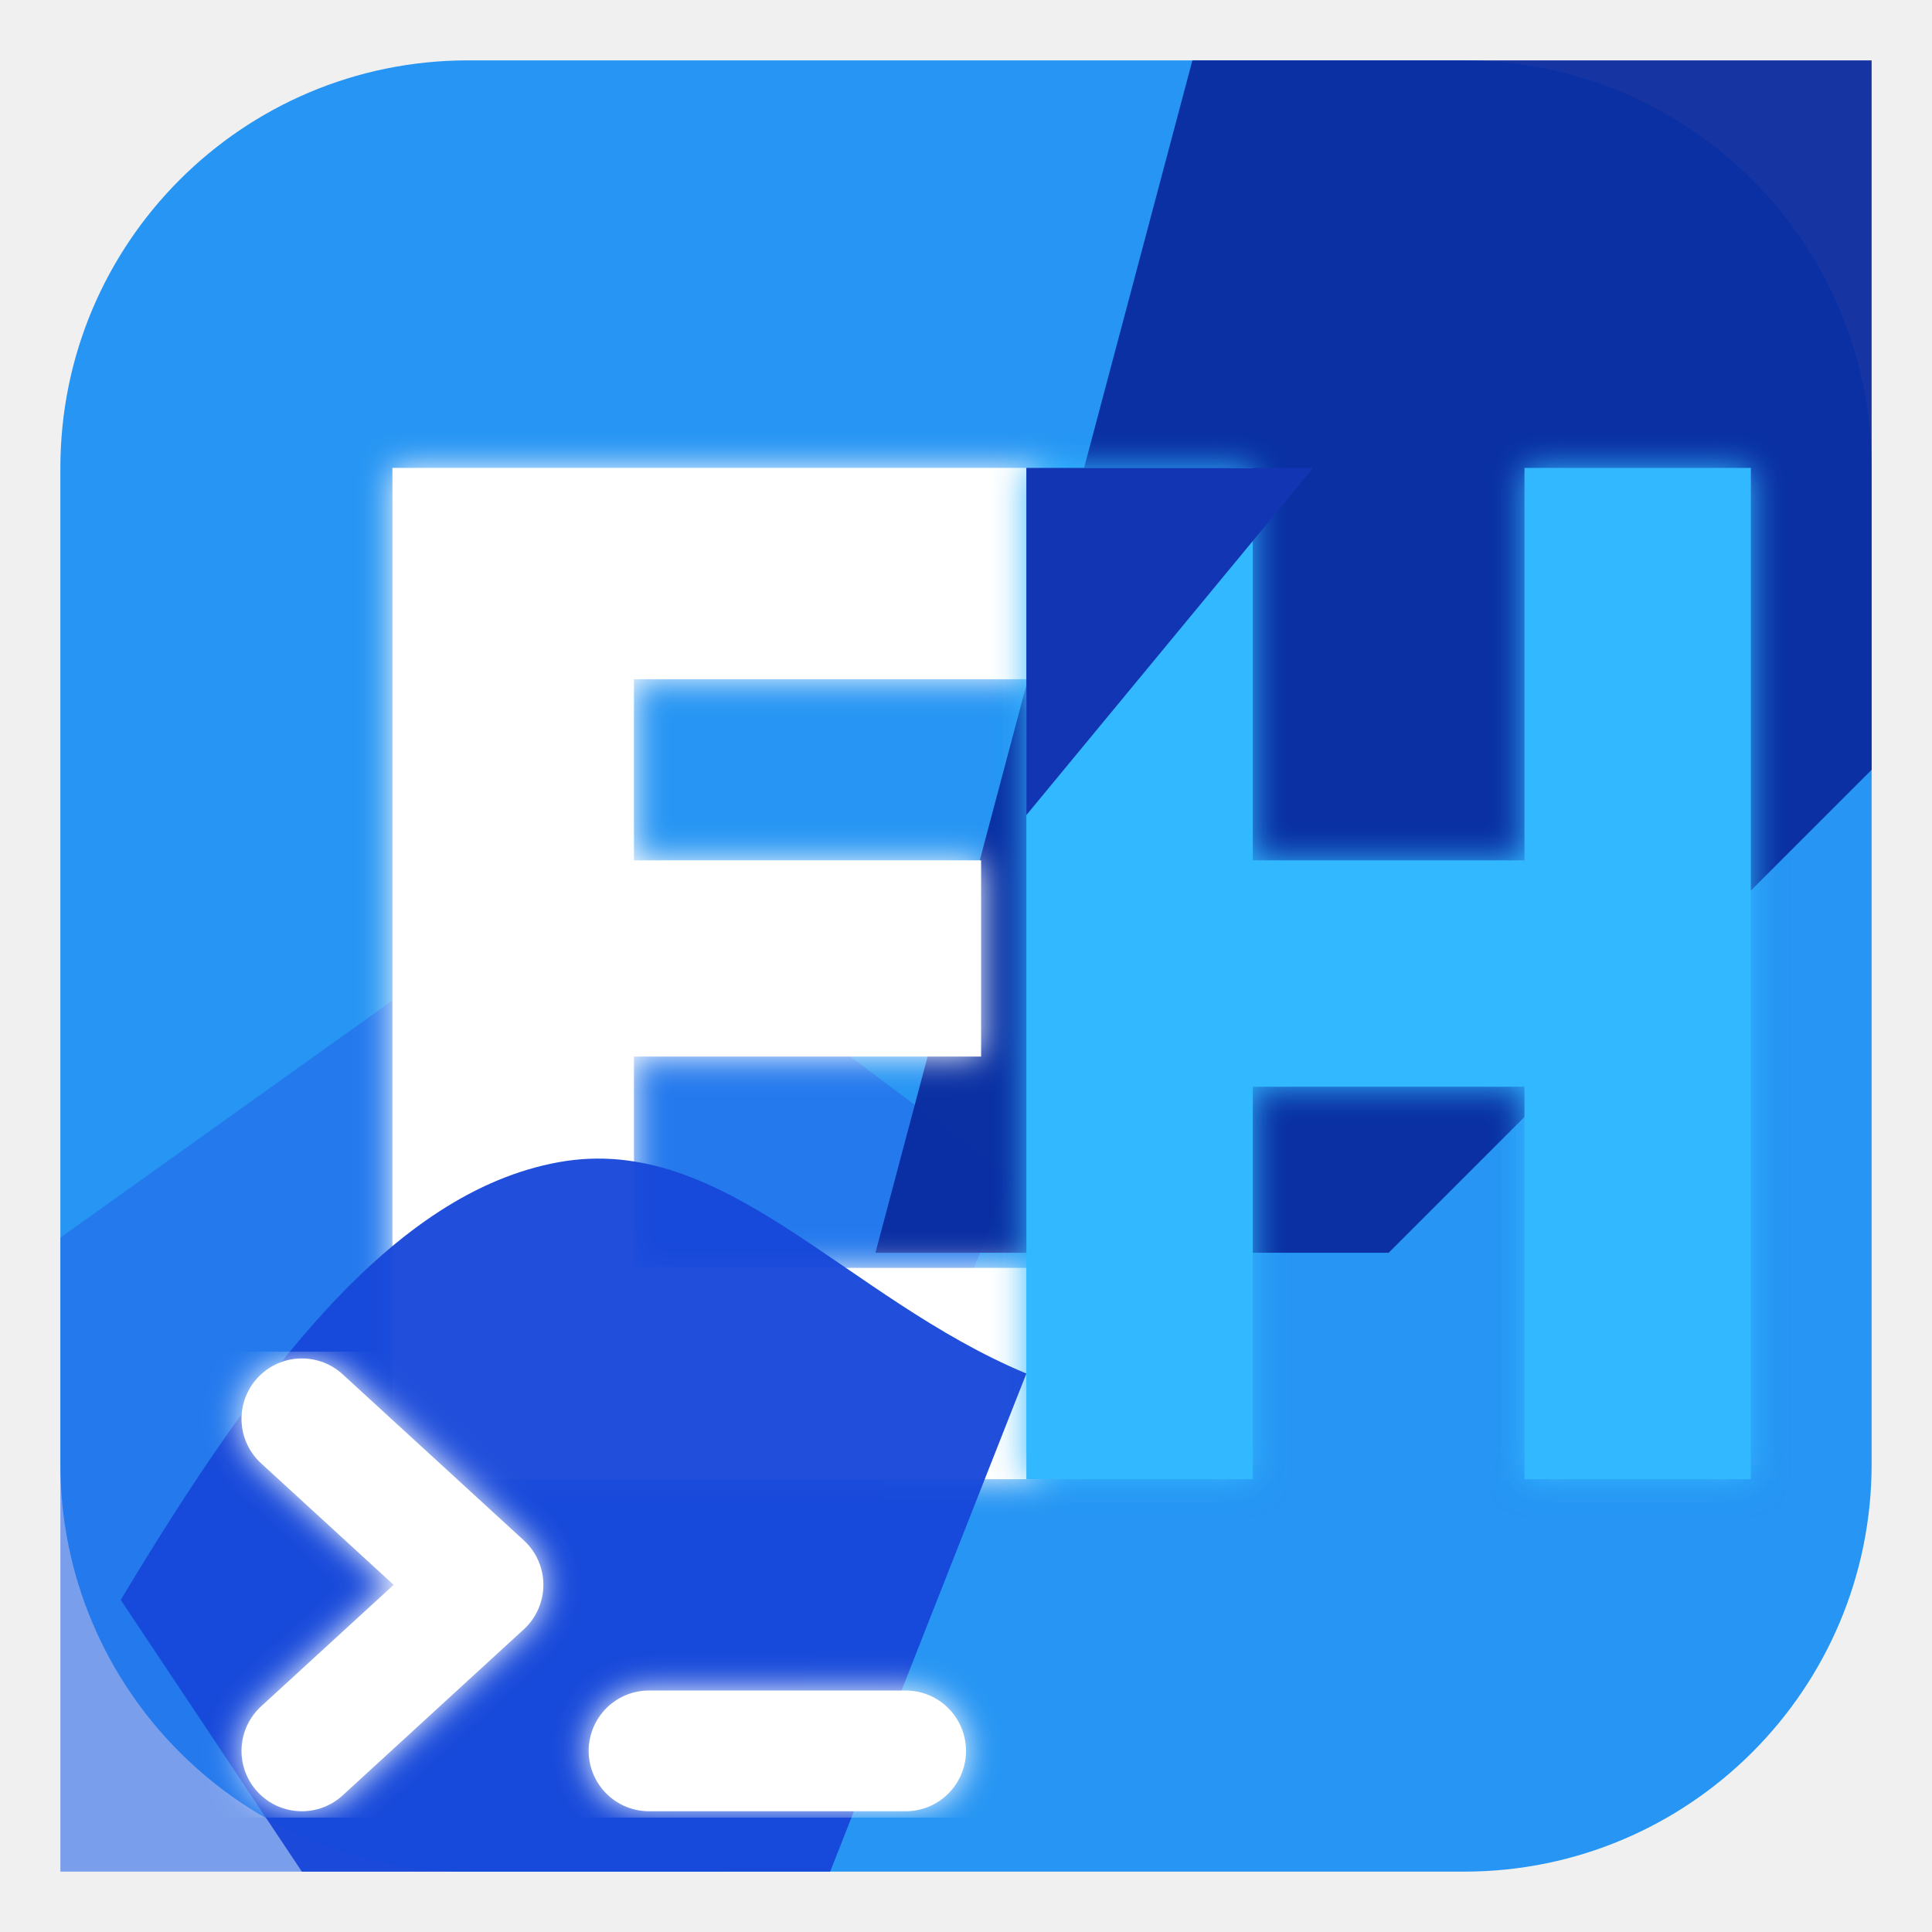
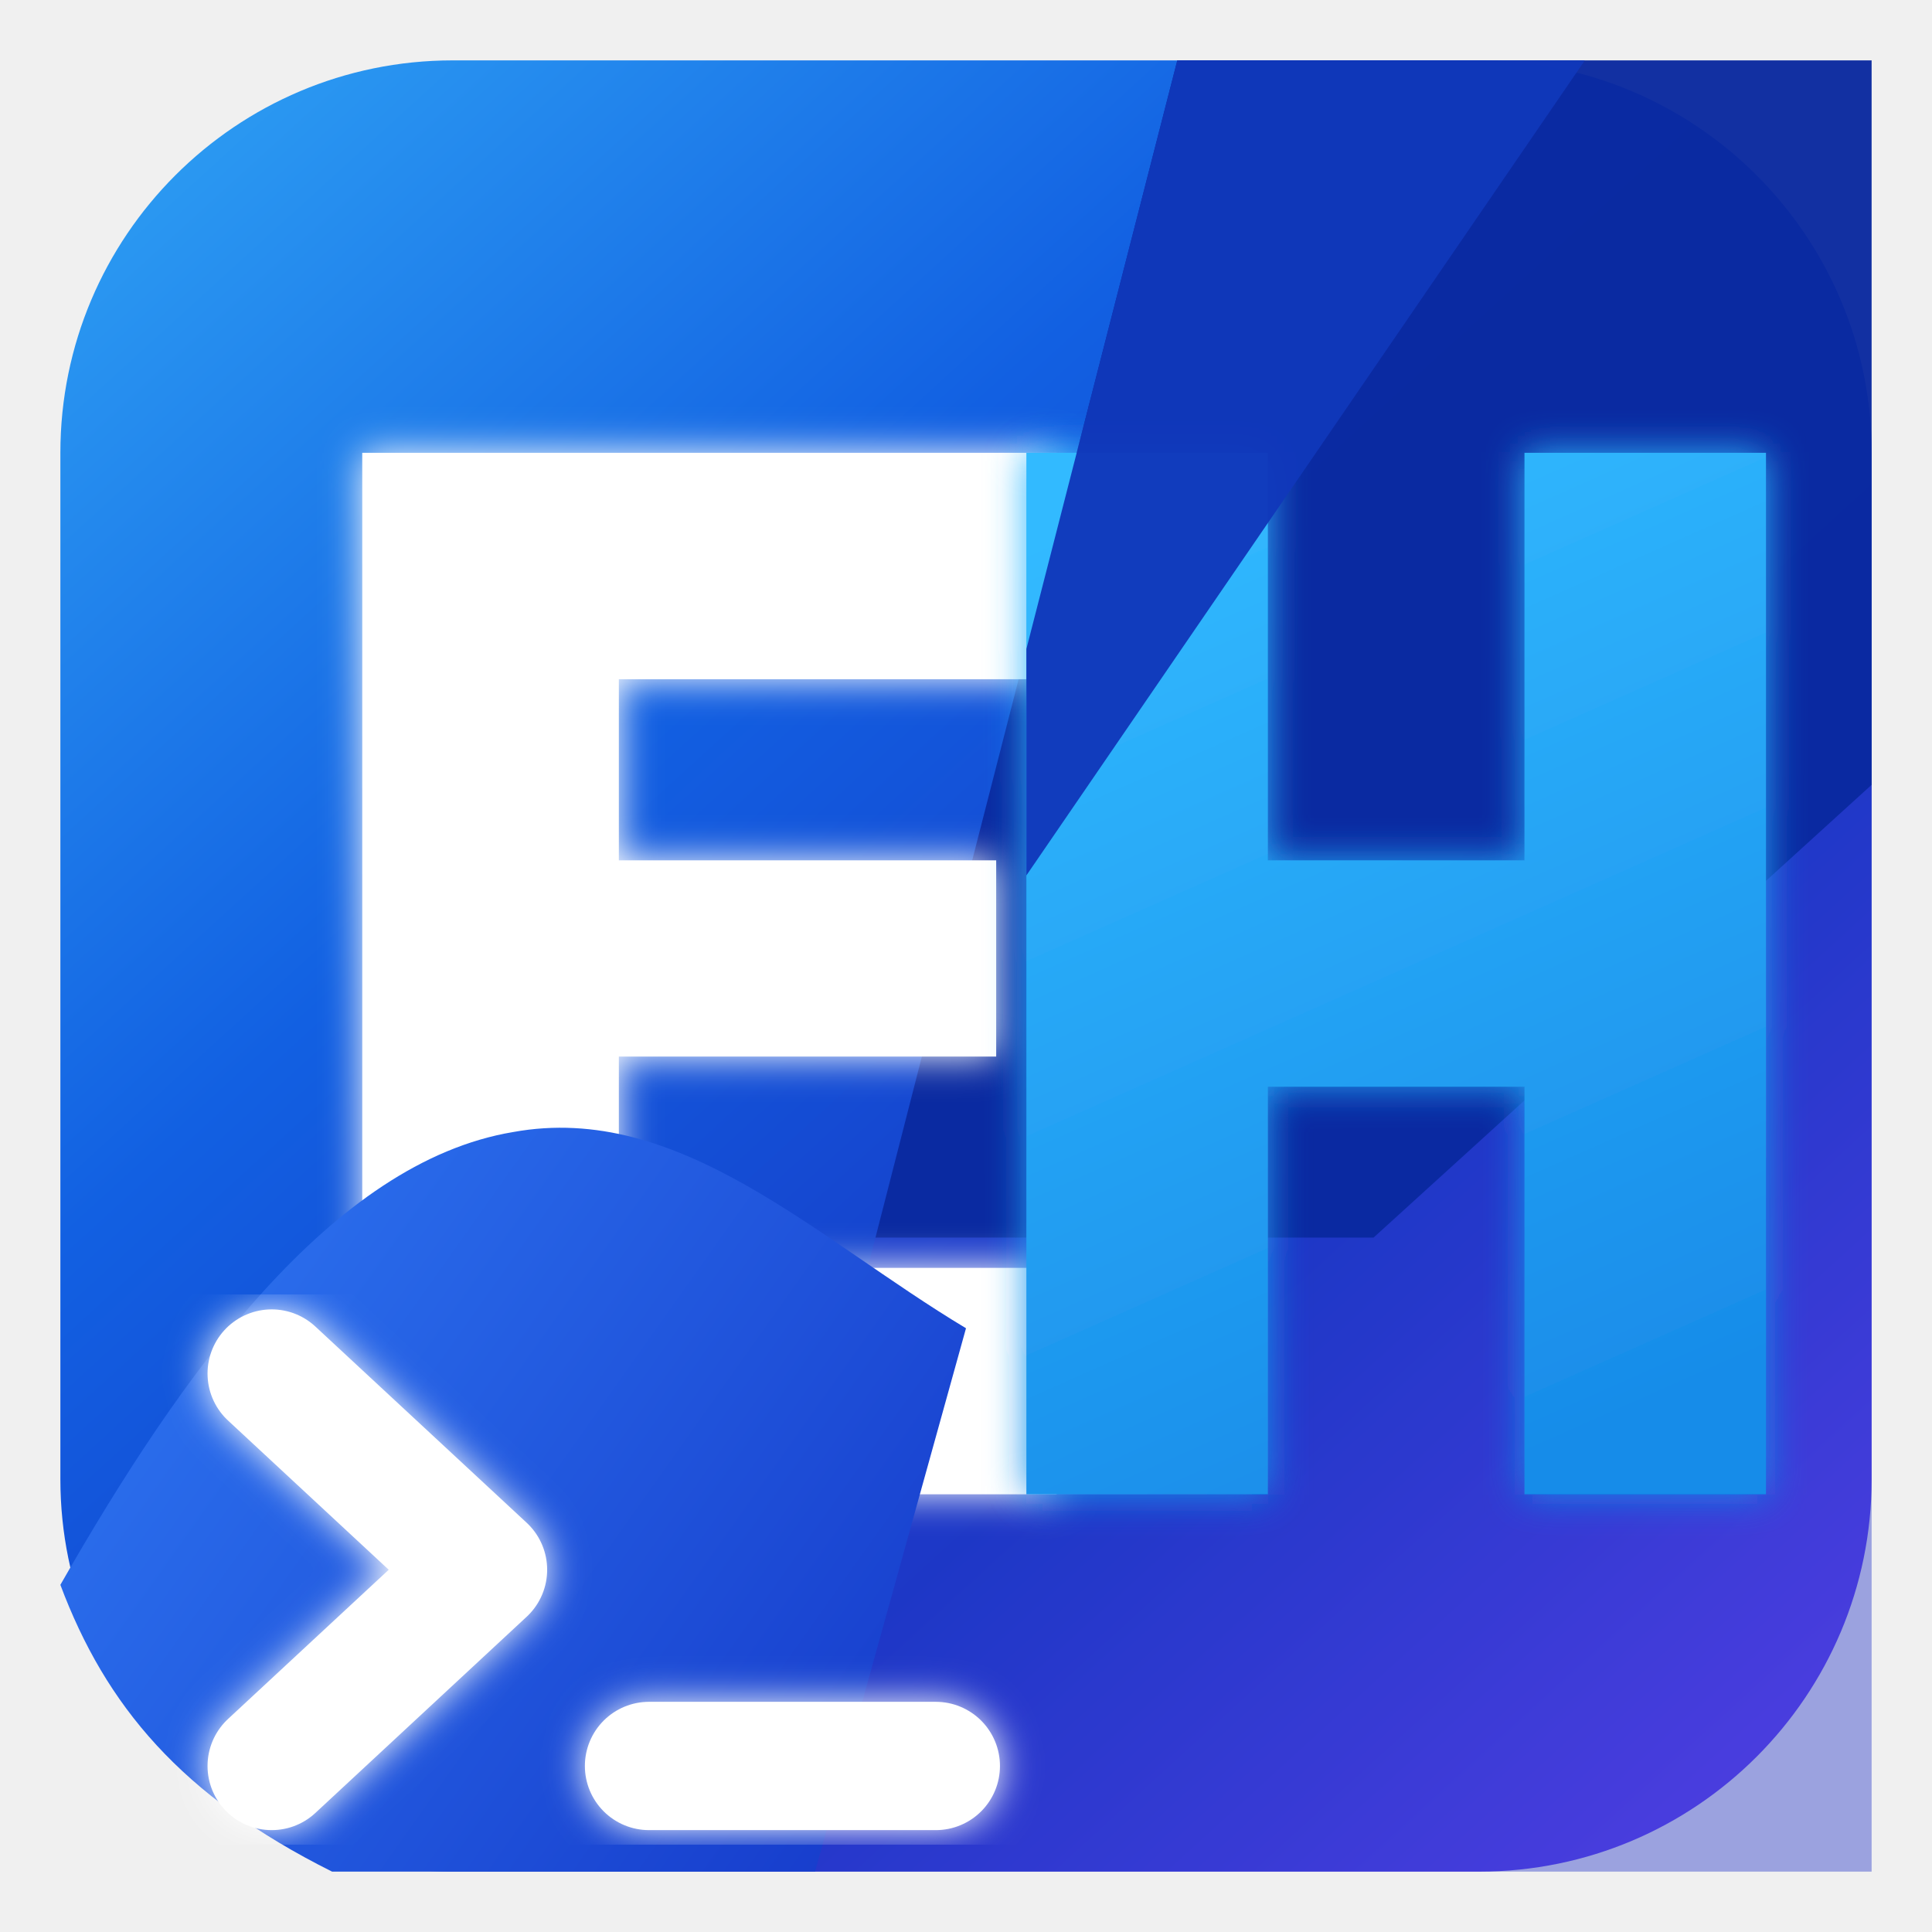
- <svg xmlns="http://www.w3.org/2000/svg" viewBox="0 0 128 128">
+ <svg xmlns="http://www.w3.org/2000/svg" viewBox="0 0 128 128" role="img" aria-label="ErrorHarbor">
  <defs>
-     <linearGradient id="b" x1="8" y1="6" x2="119" y2="124">
-       <stop stop-color="#2695f3" />
-       <stop offset=".4" stop-color="#1251da" />
-       <stop offset=".72" stop-color="#1735c5" />
-       <stop offset="1" stop-color="#7040f2" />
+     <linearGradient id="bg" x1="13" y1="8" x2="116" y2="121" gradientUnits="userSpaceOnUse">
+       <stop stop-color="#2b9af2" />
+       <stop offset=".32" stop-color="#1260e2" />
+       <stop offset=".68" stop-color="#1737c5" />
+       <stop offset="1" stop-color="#6842f1" />
    </linearGradient>
-     <linearGradient id="h" x1="70" y1="35" x2="105" y2="96">
-       <stop stop-color="#31b8ff" />
-       <stop offset="1" stop-color="#1592ef" />
+     <linearGradient id="hh" x1="75" y1="33" x2="103" y2="96" gradientUnits="userSpaceOnUse">
+       <stop stop-color="#32baff" />
+       <stop offset="1" stop-color="#188ce9" />
    </linearGradient>
-     <filter id="g" x="-20%" y="-20%" width="140%" height="140%">
-       <feGaussianBlur stdDeviation="1.1" result="x" />
+     <linearGradient id="badge" x1="10" y1="82" x2="65" y2="121" gradientUnits="userSpaceOnUse">
+       <stop stop-color="#2c72ef" />
+       <stop offset="1" stop-color="#1538c9" />
+     </linearGradient>
+     <filter id="soft" x="-20%" y="-20%" width="140%" height="140%">
+       <feGaussianBlur stdDeviation="1.25" result="b" />
      <feMerge>
-         <feMergeNode in="x" />
+         <feMergeNode in="b" />
        <feMergeNode in="SourceGraphic" />
      </feMerge>
    </filter>
  </defs>
-   <rect x="4" y="4" width="120" height="120" rx="27" fill="url(#b)" />
-   <path d="M4 82L39 57L67 78L48 124H4Z" fill="#2364e8" opacity=".58" />
-   <path d="M79 4H124V51L92 83H58L79 4Z" fill="#09299e" opacity=".94" />
-   <path d="M26 31H69V45H42V57H65V70H42V84H69V98H26Z" fill="#fff" filter="url(#g)" />
-   <path d="M68 31H83V57H101V31H116V98H101V72H83V98H68Z" fill="url(#h)" filter="url(#g)" />
-   <path d="M68 31H87L68 54Z" fill="#1235b4" />
-   <path d="M8 106C17 91 26 79 37 77C48 75 56 86 68 91L55 124H20Z" fill="#1646d9" opacity=".95" />
-   <g fill="none" stroke="#fff" stroke-width="8" stroke-linecap="round" stroke-linejoin="round" filter="url(#g)">
-     <path d="M20 94L32 105L20 116" />
-     <path d="M43 116H60" />
+   <rect x="4" y="4" width="120" height="120" rx="26" fill="url(#bg)" />
+   <path d="M78 4H124V52L91 82H58L78 4Z" fill="#09299f" opacity=".96" />
+   <path d="M58 82H91L124 52V124H47Z" fill="#2636c9" opacity=".42" />
+   <path d="M24 30H70V45H41V57H66V70H41V84H70V99H24V30Z" fill="#fff" filter="url(#soft)" />
+   <path d="M68 30H84V57H101V30H117V99H101V72H84V99H68V30Z" fill="url(#hh)" filter="url(#soft)" />
+   <path d="M78 4H105L68 58V43Z" fill="#1037ba" opacity=".96" />
+   <path d="M4 105C12 91 22 77 34 75C45 73 54 82 64 88L54 124H22C12 119 7 113 4 105Z" fill="url(#badge)" />
+   <g fill="none" stroke="#fff" stroke-width="8.5" stroke-linecap="round" stroke-linejoin="round" filter="url(#soft)">
+     <path d="M18 91L32 104L18 117" />
+     <path d="M43 117H62" />
  </g>
</svg>
